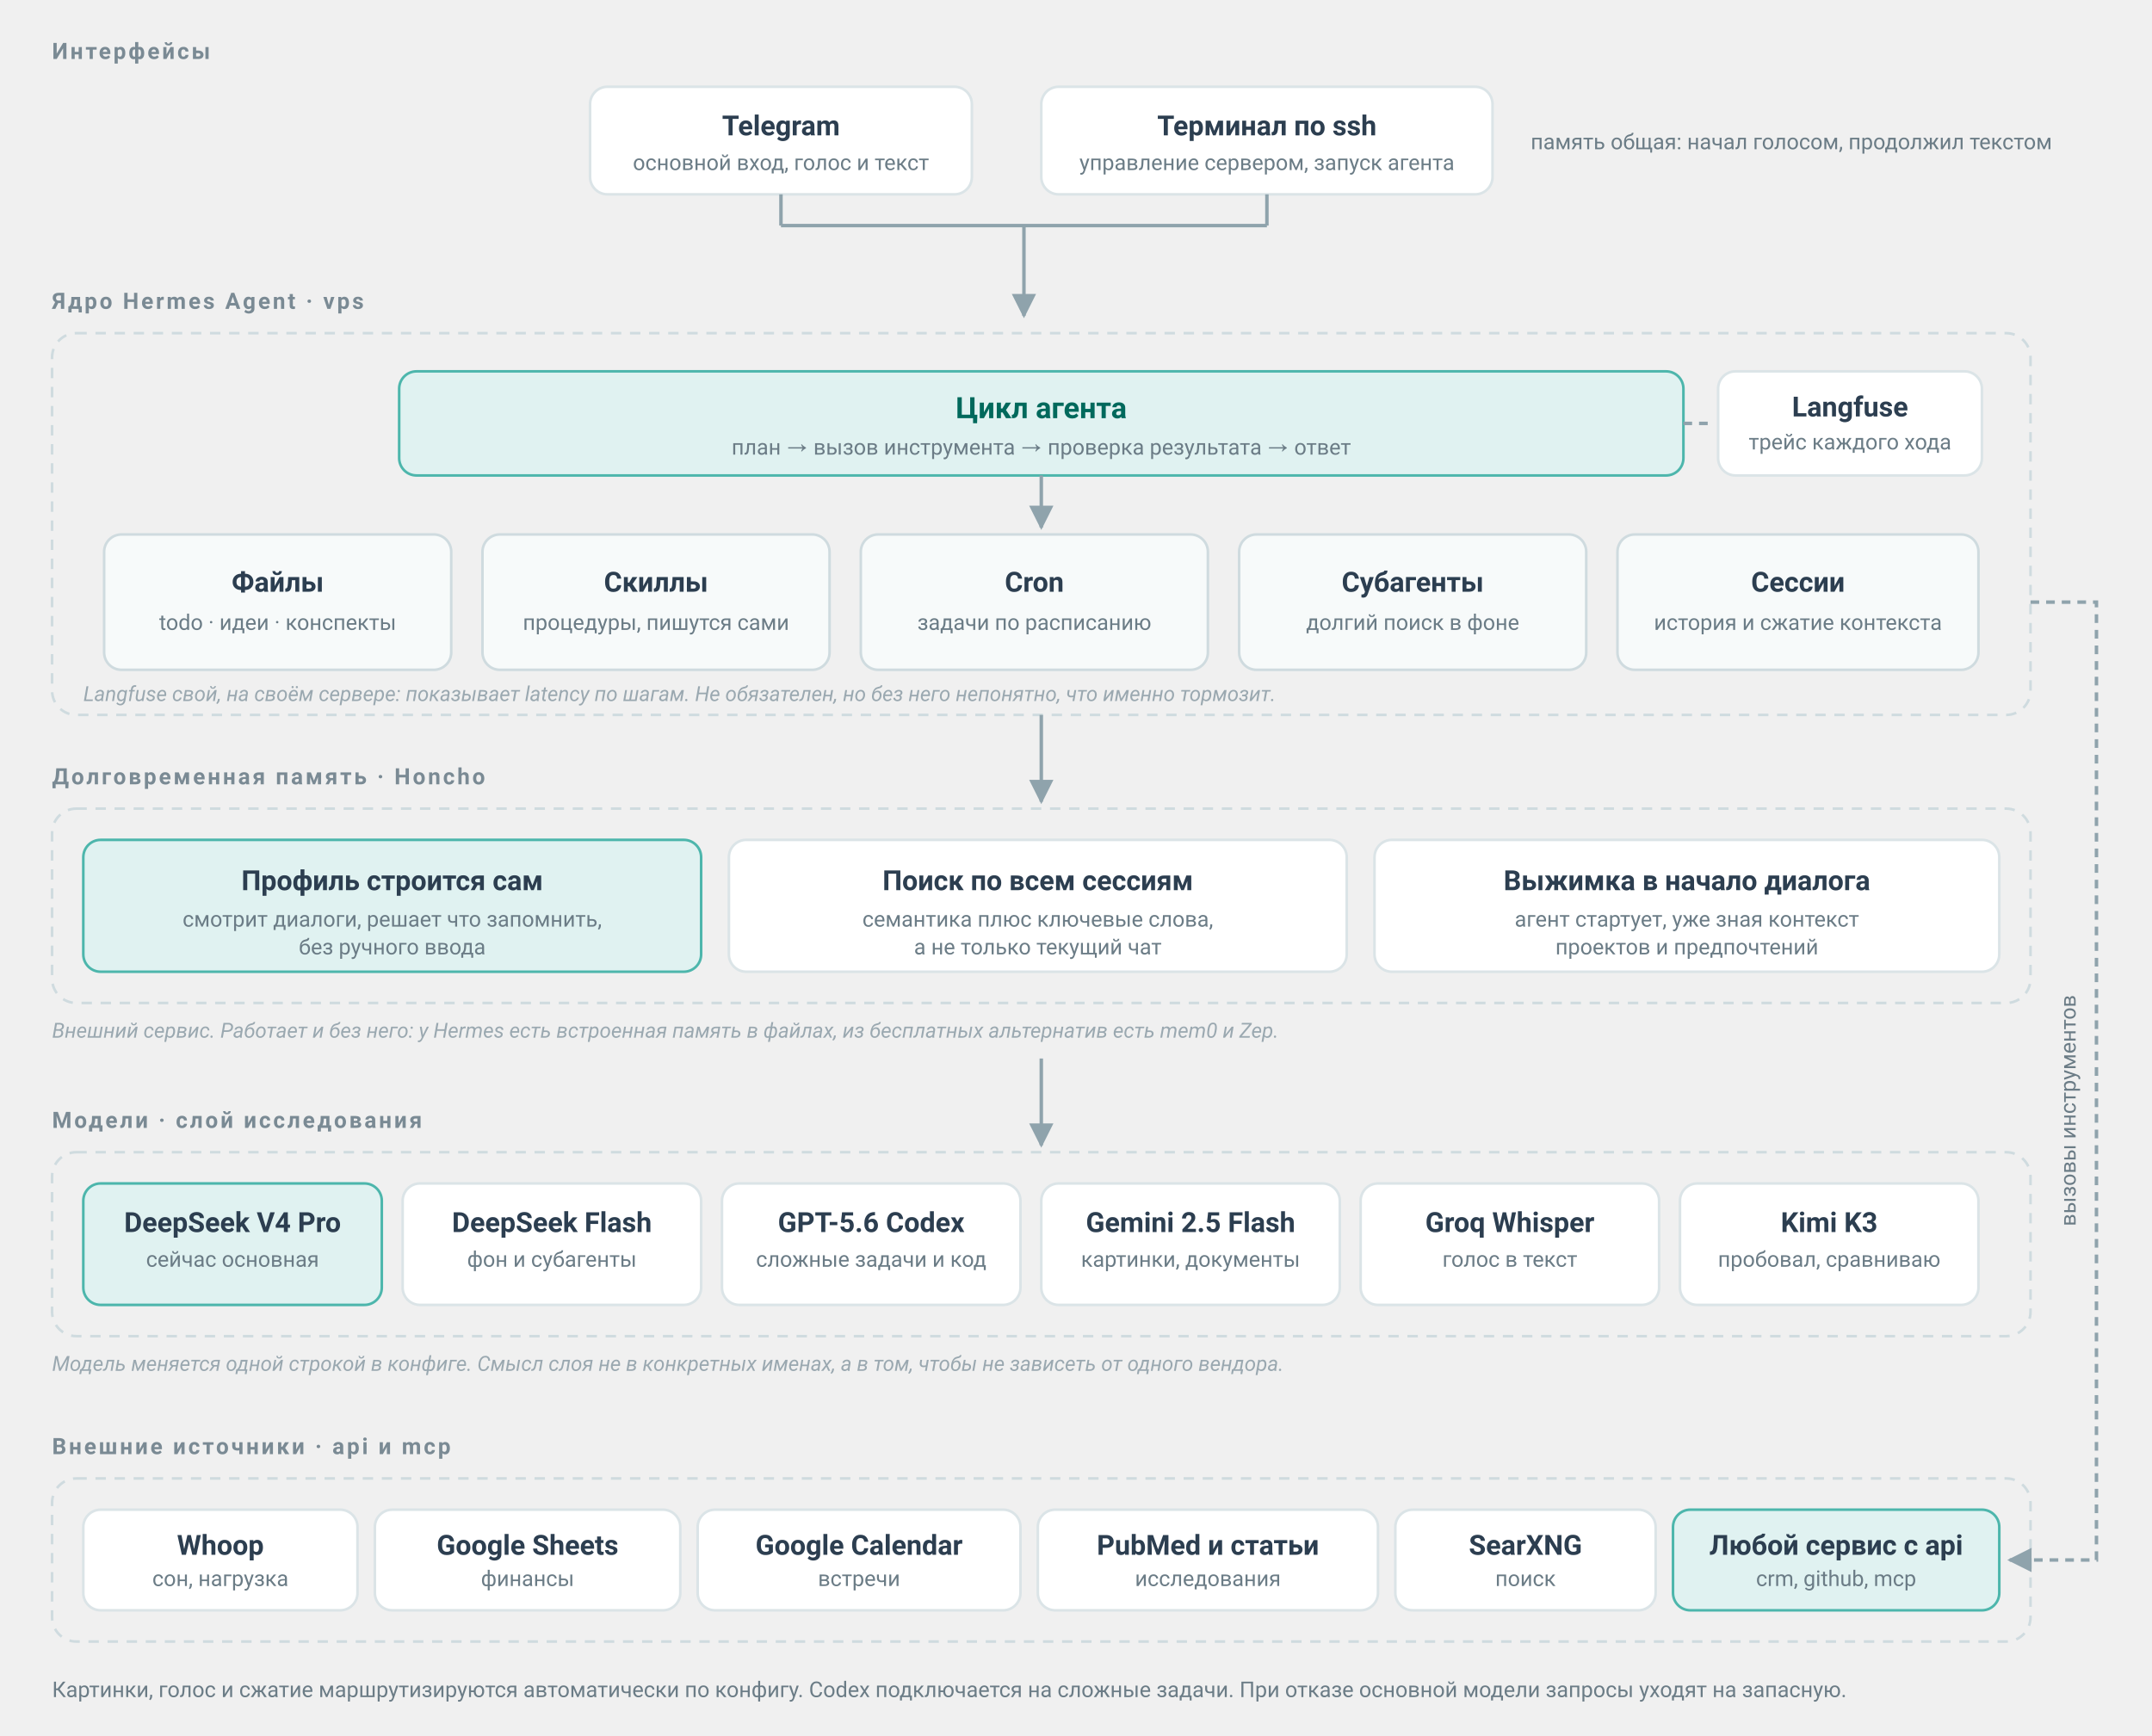
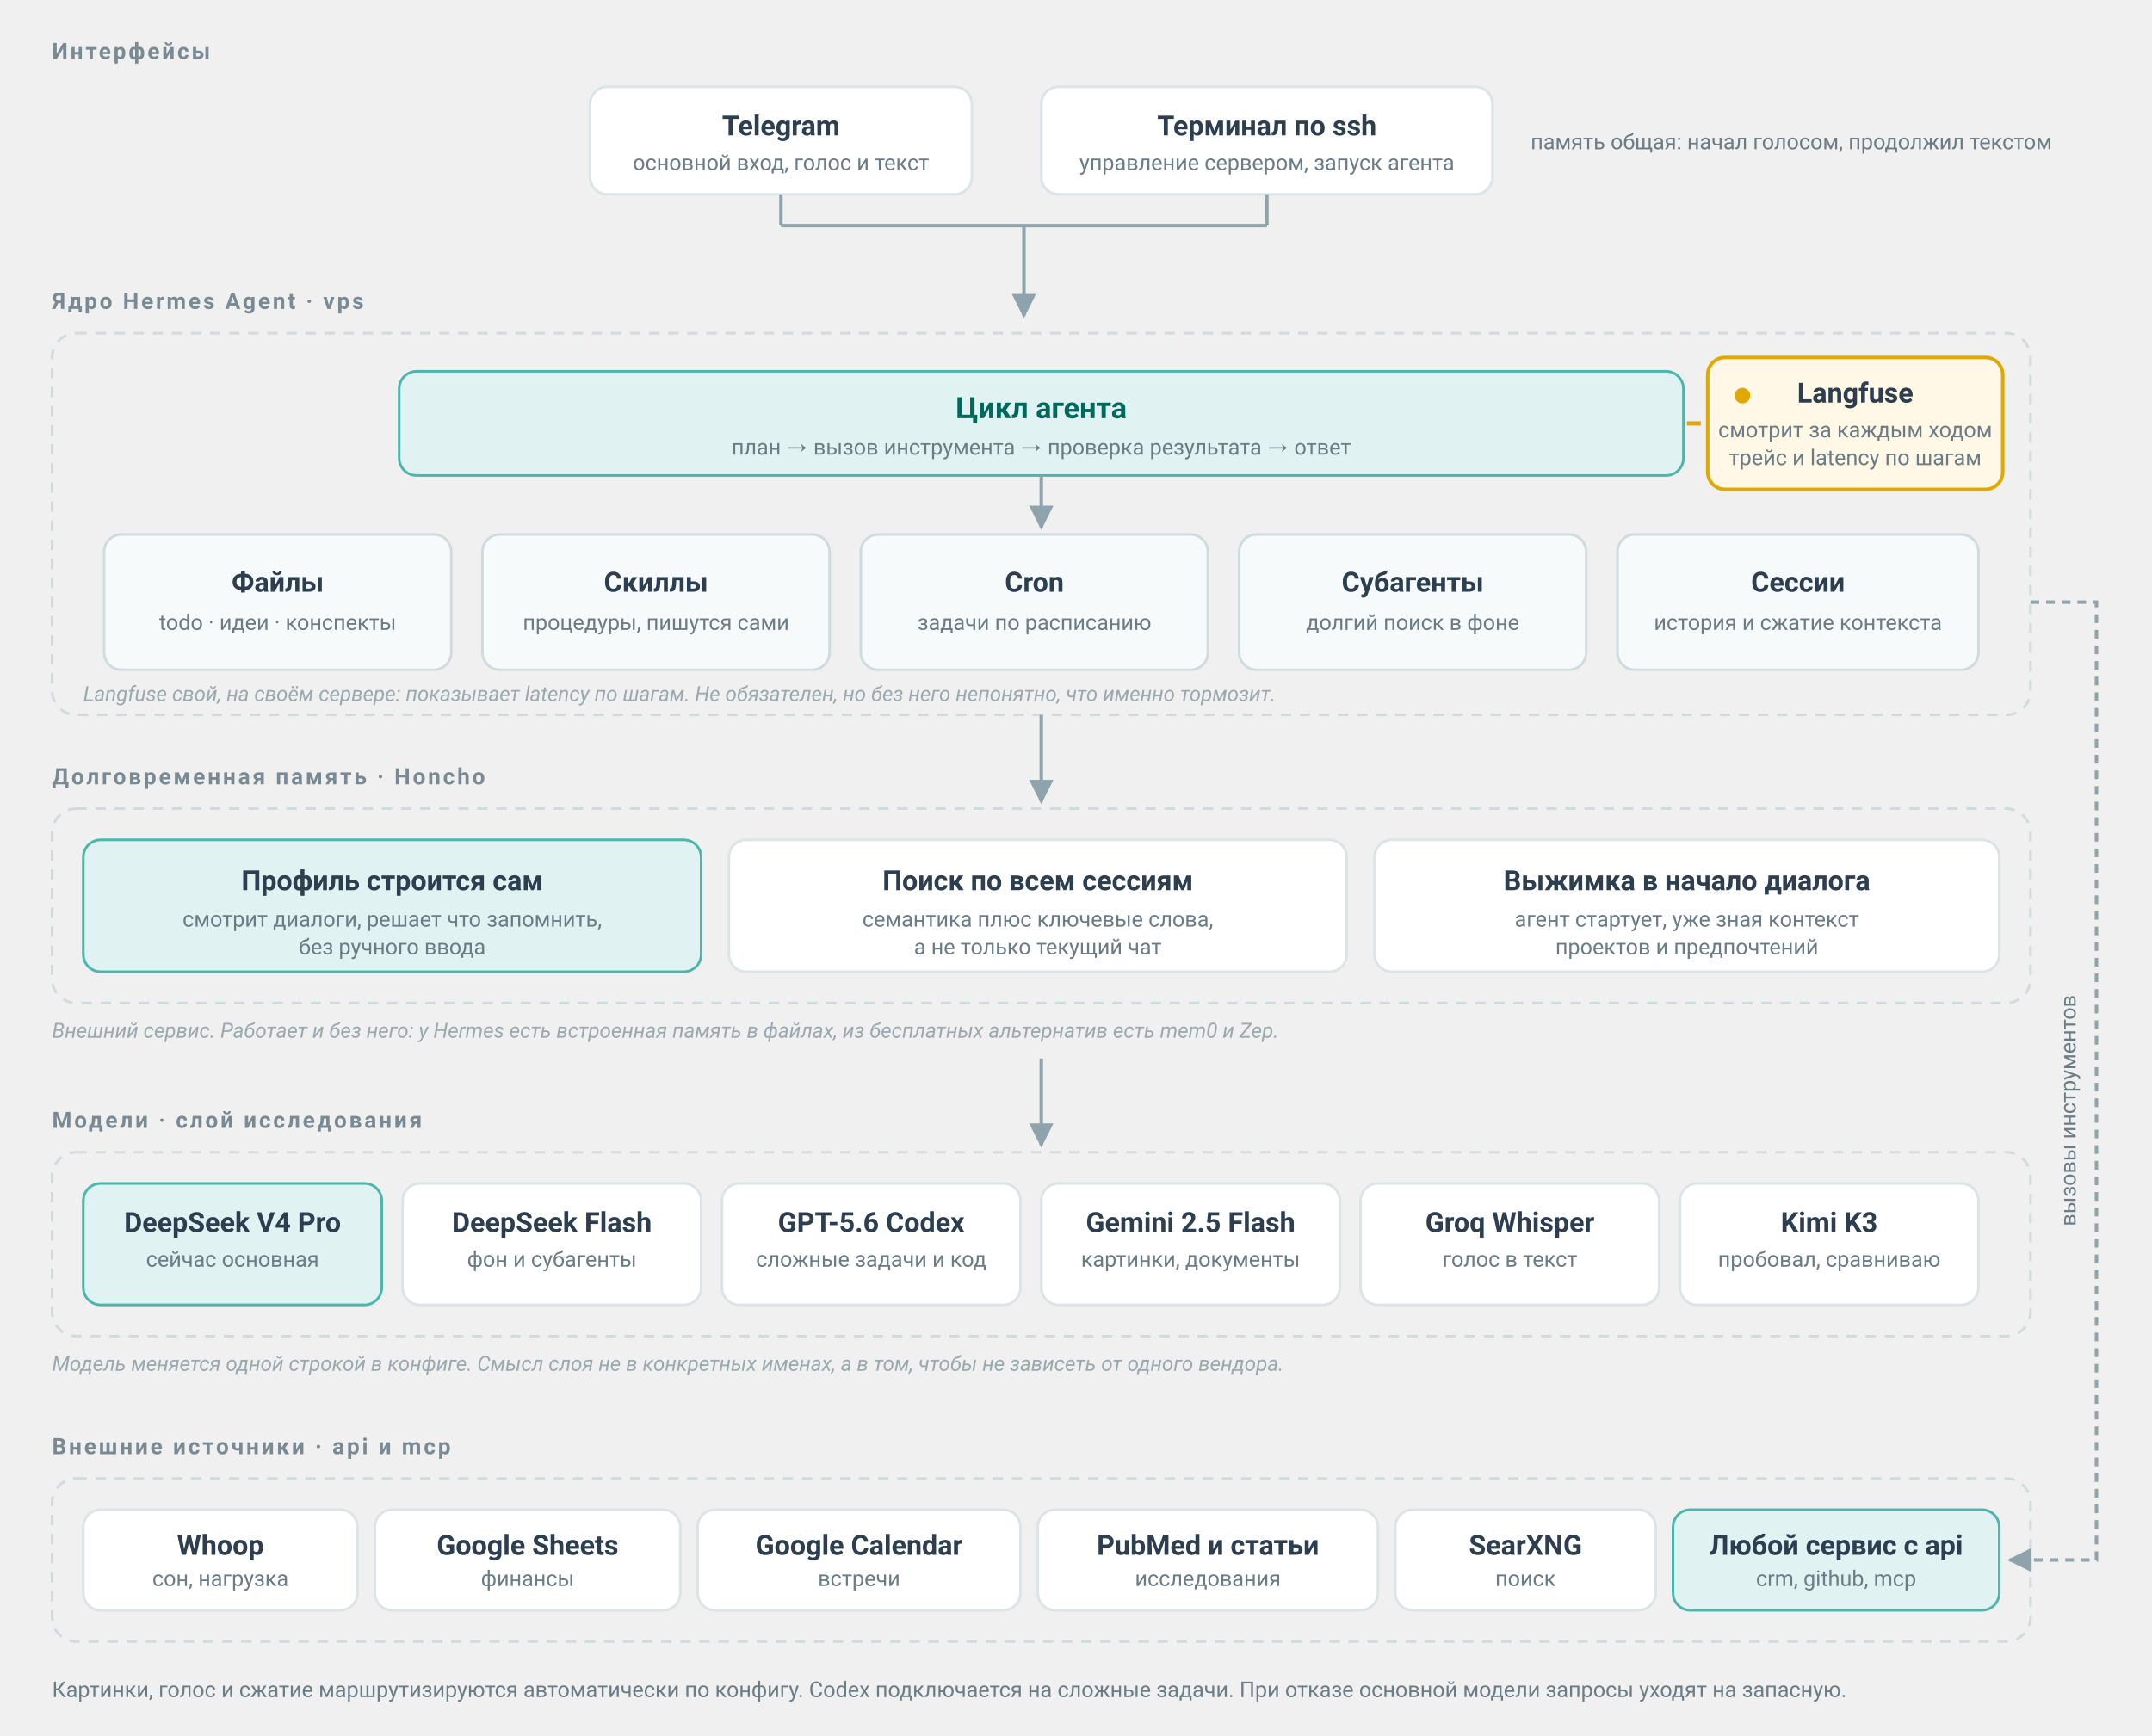
<svg xmlns="http://www.w3.org/2000/svg" viewBox="0 0 1240 1000" width="1240" height="1000" role="img" aria-label="Архитектура ассистента: интерфейсы, ядро Hermes на vps, долговременная память, слой моделей, внешние источники через api и mcp">
  <style>
  .t     { font-family: -apple-system, BlinkMacSystemFont, "Segoe UI", Roboto, Helvetica, Arial, sans-serif; }
  .band  { font-size: 13px; font-weight: 600; letter-spacing: 1.4px; text-transform: uppercase; fill: #7a8a94; }
  .name  { font-size: 16px; font-weight: 600; fill: #2c3e50; }
  .core  { font-size: 17px; font-weight: 600; fill: #00695c; }
  .sub   { font-size: 12.5px; fill: #6b7c86; }
  .alt   { font-size: 12px; fill: #9aa8b0; font-style: italic; }
  .card  { fill: #ffffff; stroke: #dbe4e7; stroke-width: 1.5; }
  .cardA { fill: #e0f2f1; stroke: #4db6ac; stroke-width: 1.5; }
  .cardB { fill: #f7fafa; stroke: #cfdbdf; stroke-width: 1.5; }
+   .cardW { fill: #fff8e6; stroke: #e0a800; stroke-width: 2; }
+   .dot   { fill: #e0a800; }
+   .flowW { stroke: #e0a800; stroke-width: 2.5; fill: none; }
+   .watch { font-size: 11.5px; fill: #b58600; font-weight: 600; letter-spacing: .4px; }
  .zone  { fill: none; stroke: #cfdbdf; stroke-width: 1.5; stroke-dasharray: 6 5; }
  .flow  { stroke: #8fa3ac; stroke-width: 2; fill: none; }
  .flowD { stroke: #8fa3ac; stroke-width: 2; fill: none; stroke-dasharray: 5 4; }
  @media (prefers-color-scheme: dark) {
    .band { fill: #7f8f9a; } .name { fill: #ededed; } .core { fill: #80cbc4; }
    .sub  { fill: #9aa8b2; } .alt  { fill: #78858d; }
    .card { fill: #1e2426; stroke: #38434a; }
    .cardA{ fill: #12312e; stroke: #4db6ac; }
    .cardB{ fill: #191f21; stroke: #333d43; }
+     .cardW { fill: #2a2415; stroke: #d9a520; }
+     .dot   { fill: #d9a520; } .flowW { stroke: #d9a520; } .watch { fill: #c79a2e; }
    .zone { stroke: #3a464d; } .flow, .flowD { stroke: #63757f; }
  }
</style>
  <defs>
    <marker id="a" viewBox="0 0 10 10" refX="9" refY="5" markerWidth="7" markerHeight="7" orient="auto-start-reverse">
      <path d="M0,0 L10,5 L0,10 z" fill="#8fa3ac" />
    </marker>
  </defs>
  <g class="t">
    <text x="30" y="34" class="band">Интерфейсы</text>
    <rect x="340" y="50" width="220" height="62" rx="10" class="card" />
    <text x="450" y="78" class="name" text-anchor="middle">Telegram</text>
    <text x="450" y="98" class="sub" text-anchor="middle">основной вход, голос и текст</text>
    <rect x="600" y="50" width="260" height="62" rx="10" class="card" />
    <text x="730" y="78" class="name" text-anchor="middle">Терминал по ssh</text>
    <text x="730" y="98" class="sub" text-anchor="middle">управление сервером, запуск агента</text>
    <text x="882" y="86" class="sub">память общая: начал голосом, продолжил текстом</text>
    <path d="M450,112 L450,130 M730,112 L730,130" class="flow" />
    <path d="M450,130 L730,130" class="flow" />
    <path d="M590,130 L590,182" class="flow" marker-end="url(#a)" />
    <text x="30" y="178" class="band">Ядро Hermes Agent · vps</text>
    <rect x="30" y="192" width="1140" height="220" rx="14" class="zone" />
    <rect x="230" y="214" width="740" height="60" rx="10" class="cardA" />
    <text x="600" y="241" class="core" text-anchor="middle">Цикл агента</text>
    <text x="600" y="262" class="sub" text-anchor="middle">план → вызов инструмента → проверка результата → ответ</text>
-     <rect x="990" y="214" width="152" height="60" rx="10" class="card" />
-     <text x="1066" y="240" class="name" text-anchor="middle" font-size="15">Langfuse</text>
-     <text x="1066" y="259" class="sub" text-anchor="middle" font-size="11.5">трейс каждого хода</text>
-     <path d="M970,244 L986,244" class="flowD" />
+     <rect x="984" y="206" width="170" height="76" rx="10" class="cardW" />
+     <circle cx="1004" cy="228" r="4.5" class="dot" />
+     <text x="1069" y="232" class="name" text-anchor="middle" font-size="15">Langfuse</text>
+     <text x="1069" y="252" class="sub" text-anchor="middle" font-size="11.5">смотрит за каждым ходом</text>
+     <text x="1069" y="268" class="sub" text-anchor="middle" font-size="11.5">трейс и latency по шагам</text>
+     <path d="M972,244 L980,244" class="flowW" />
    <path d="M600,274 L600,304" class="flow" marker-end="url(#a)" />
    <rect x="60" y="308" width="200" height="78" rx="10" class="cardB" />
    <text x="160" y="341" class="name" text-anchor="middle">Файлы</text>
    <text x="160" y="363" class="sub" text-anchor="middle">todo · идеи · конспекты</text>
    <rect x="278" y="308" width="200" height="78" rx="10" class="cardB" />
    <text x="378" y="341" class="name" text-anchor="middle">Скиллы</text>
    <text x="378" y="363" class="sub" text-anchor="middle">процедуры, пишутся сами</text>
    <rect x="496" y="308" width="200" height="78" rx="10" class="cardB" />
    <text x="596" y="341" class="name" text-anchor="middle">Cron</text>
    <text x="596" y="363" class="sub" text-anchor="middle">задачи по расписанию</text>
    <rect x="714" y="308" width="200" height="78" rx="10" class="cardB" />
    <text x="814" y="341" class="name" text-anchor="middle">Субагенты</text>
    <text x="814" y="363" class="sub" text-anchor="middle">долгий поиск в фоне</text>
    <rect x="932" y="308" width="208" height="78" rx="10" class="cardB" />
    <text x="1036" y="341" class="name" text-anchor="middle">Сессии</text>
    <text x="1036" y="363" class="sub" text-anchor="middle">история и сжатие контекста</text>
    <path d="M600,412 L600,462" class="flow" marker-end="url(#a)" />
    <text x="30" y="452" class="band">Долговременная память · Honcho</text>
    <rect x="30" y="466" width="1140" height="112" rx="14" class="zone" />
    <rect x="48" y="484" width="356" height="76" rx="10" class="cardA" />
    <text x="226" y="513" class="name" text-anchor="middle">Профиль строится сам</text>
    <text x="226" y="534" class="sub" text-anchor="middle">смотрит диалоги, решает что запомнить,</text>
    <text x="226" y="550" class="sub" text-anchor="middle">без ручного ввода</text>
    <rect x="420" y="484" width="356" height="76" rx="10" class="card" />
    <text x="598" y="513" class="name" text-anchor="middle">Поиск по всем сессиям</text>
    <text x="598" y="534" class="sub" text-anchor="middle">семантика плюс ключевые слова,</text>
    <text x="598" y="550" class="sub" text-anchor="middle">а не только текущий чат</text>
    <rect x="792" y="484" width="360" height="76" rx="10" class="card" />
    <text x="972" y="513" class="name" text-anchor="middle">Выжимка в начало диалога</text>
    <text x="972" y="534" class="sub" text-anchor="middle">агент стартует, уже зная контекст</text>
    <text x="972" y="550" class="sub" text-anchor="middle">проектов и предпочтений</text>
    <text x="48" y="404" class="alt">Langfuse свой, на своём сервере: показывает latency по шагам. Не обязателен, но без него непонятно, что именно тормозит.</text>
    <text x="30" y="598" class="alt">Внешний сервис. Работает и без него: у Hermes есть встроенная память в файлах, из бесплатных альтернатив есть mem0 и Zep.</text>
    <path d="M600,610 L600,660" class="flow" marker-end="url(#a)" />
    <text x="30" y="650" class="band">Модели · слой исследования</text>
    <rect x="30" y="664" width="1140" height="106" rx="14" class="zone" />
    <rect x="48" y="682" width="172" height="70" rx="10" class="cardA" />
    <text x="134" y="710" class="name" text-anchor="middle" font-size="15">DeepSeek V4 Pro</text>
    <text x="134" y="730" class="sub" text-anchor="middle" font-size="11.5">сейчас основная</text>
    <rect x="232" y="682" width="172" height="70" rx="10" class="card" />
    <text x="318" y="710" class="name" text-anchor="middle" font-size="15">DeepSeek Flash</text>
    <text x="318" y="730" class="sub" text-anchor="middle" font-size="11.5">фон и субагенты</text>
    <rect x="416" y="682" width="172" height="70" rx="10" class="card" />
    <text x="502" y="710" class="name" text-anchor="middle" font-size="15">GPT-5.6 Codex</text>
    <text x="502" y="730" class="sub" text-anchor="middle" font-size="11.5">сложные задачи и код</text>
    <rect x="600" y="682" width="172" height="70" rx="10" class="card" />
    <text x="686" y="710" class="name" text-anchor="middle" font-size="15">Gemini 2.5 Flash</text>
    <text x="686" y="730" class="sub" text-anchor="middle" font-size="11.5">картинки, документы</text>
    <rect x="784" y="682" width="172" height="70" rx="10" class="card" />
    <text x="870" y="710" class="name" text-anchor="middle" font-size="15">Groq Whisper</text>
    <text x="870" y="730" class="sub" text-anchor="middle" font-size="11.5">голос в текст</text>
    <rect x="968" y="682" width="172" height="70" rx="10" class="card" />
    <text x="1054" y="710" class="name" text-anchor="middle" font-size="15">Kimi K3</text>
    <text x="1054" y="730" class="sub" text-anchor="middle" font-size="11.5">пробовал, сравниваю</text>
    <text x="30" y="790" class="alt">Модель меняется одной строкой в конфиге. Смысл слоя не в конкретных именах, а в том, чтобы не зависеть от одного вендора.</text>
    <text x="30" y="838" class="band">Внешние источники · api и mcp</text>
    <rect x="30" y="852" width="1140" height="94" rx="14" class="zone" />
    <rect x="48" y="870" width="158" height="58" rx="10" class="card" />
    <text x="127" y="896" class="name" text-anchor="middle" font-size="15">Whoop</text>
    <text x="127" y="914" class="sub" text-anchor="middle" font-size="11.5">сон, нагрузка</text>
    <rect x="216" y="870" width="176" height="58" rx="10" class="card" />
    <text x="304" y="896" class="name" text-anchor="middle" font-size="15">Google Sheets</text>
    <text x="304" y="914" class="sub" text-anchor="middle" font-size="11.5">финансы</text>
    <rect x="402" y="870" width="186" height="58" rx="10" class="card" />
    <text x="495" y="896" class="name" text-anchor="middle" font-size="15">Google Calendar</text>
    <text x="495" y="914" class="sub" text-anchor="middle" font-size="11.5">встречи</text>
    <rect x="598" y="870" width="196" height="58" rx="10" class="card" />
    <text x="696" y="896" class="name" text-anchor="middle" font-size="15">PubMed и статьи</text>
    <text x="696" y="914" class="sub" text-anchor="middle" font-size="11.5">исследования</text>
    <rect x="804" y="870" width="150" height="58" rx="10" class="card" />
    <text x="879" y="896" class="name" text-anchor="middle" font-size="15">SearXNG</text>
    <text x="879" y="914" class="sub" text-anchor="middle" font-size="11.5">поиск</text>
    <rect x="964" y="870" width="188" height="58" rx="10" class="cardA" />
    <text x="1058" y="896" class="name" text-anchor="middle" font-size="15">Любой сервис с api</text>
    <text x="1058" y="914" class="sub" text-anchor="middle" font-size="11.5">crm, github, mcp</text>
    <path d="M1170,347 L1208,347 L1208,899 L1158,899" class="flowD" marker-end="url(#a)" />
    <text x="1196" y="640" class="sub" transform="rotate(-90 1196,640)" text-anchor="middle">вызовы инструментов</text>
    <text x="30" y="978" class="sub">Картинки, голос и сжатие маршрутизируются автоматически по конфигу. Codex подключается на сложные задачи. При отказе основной модели запросы уходят на запасную.</text>
  </g>
</svg>
